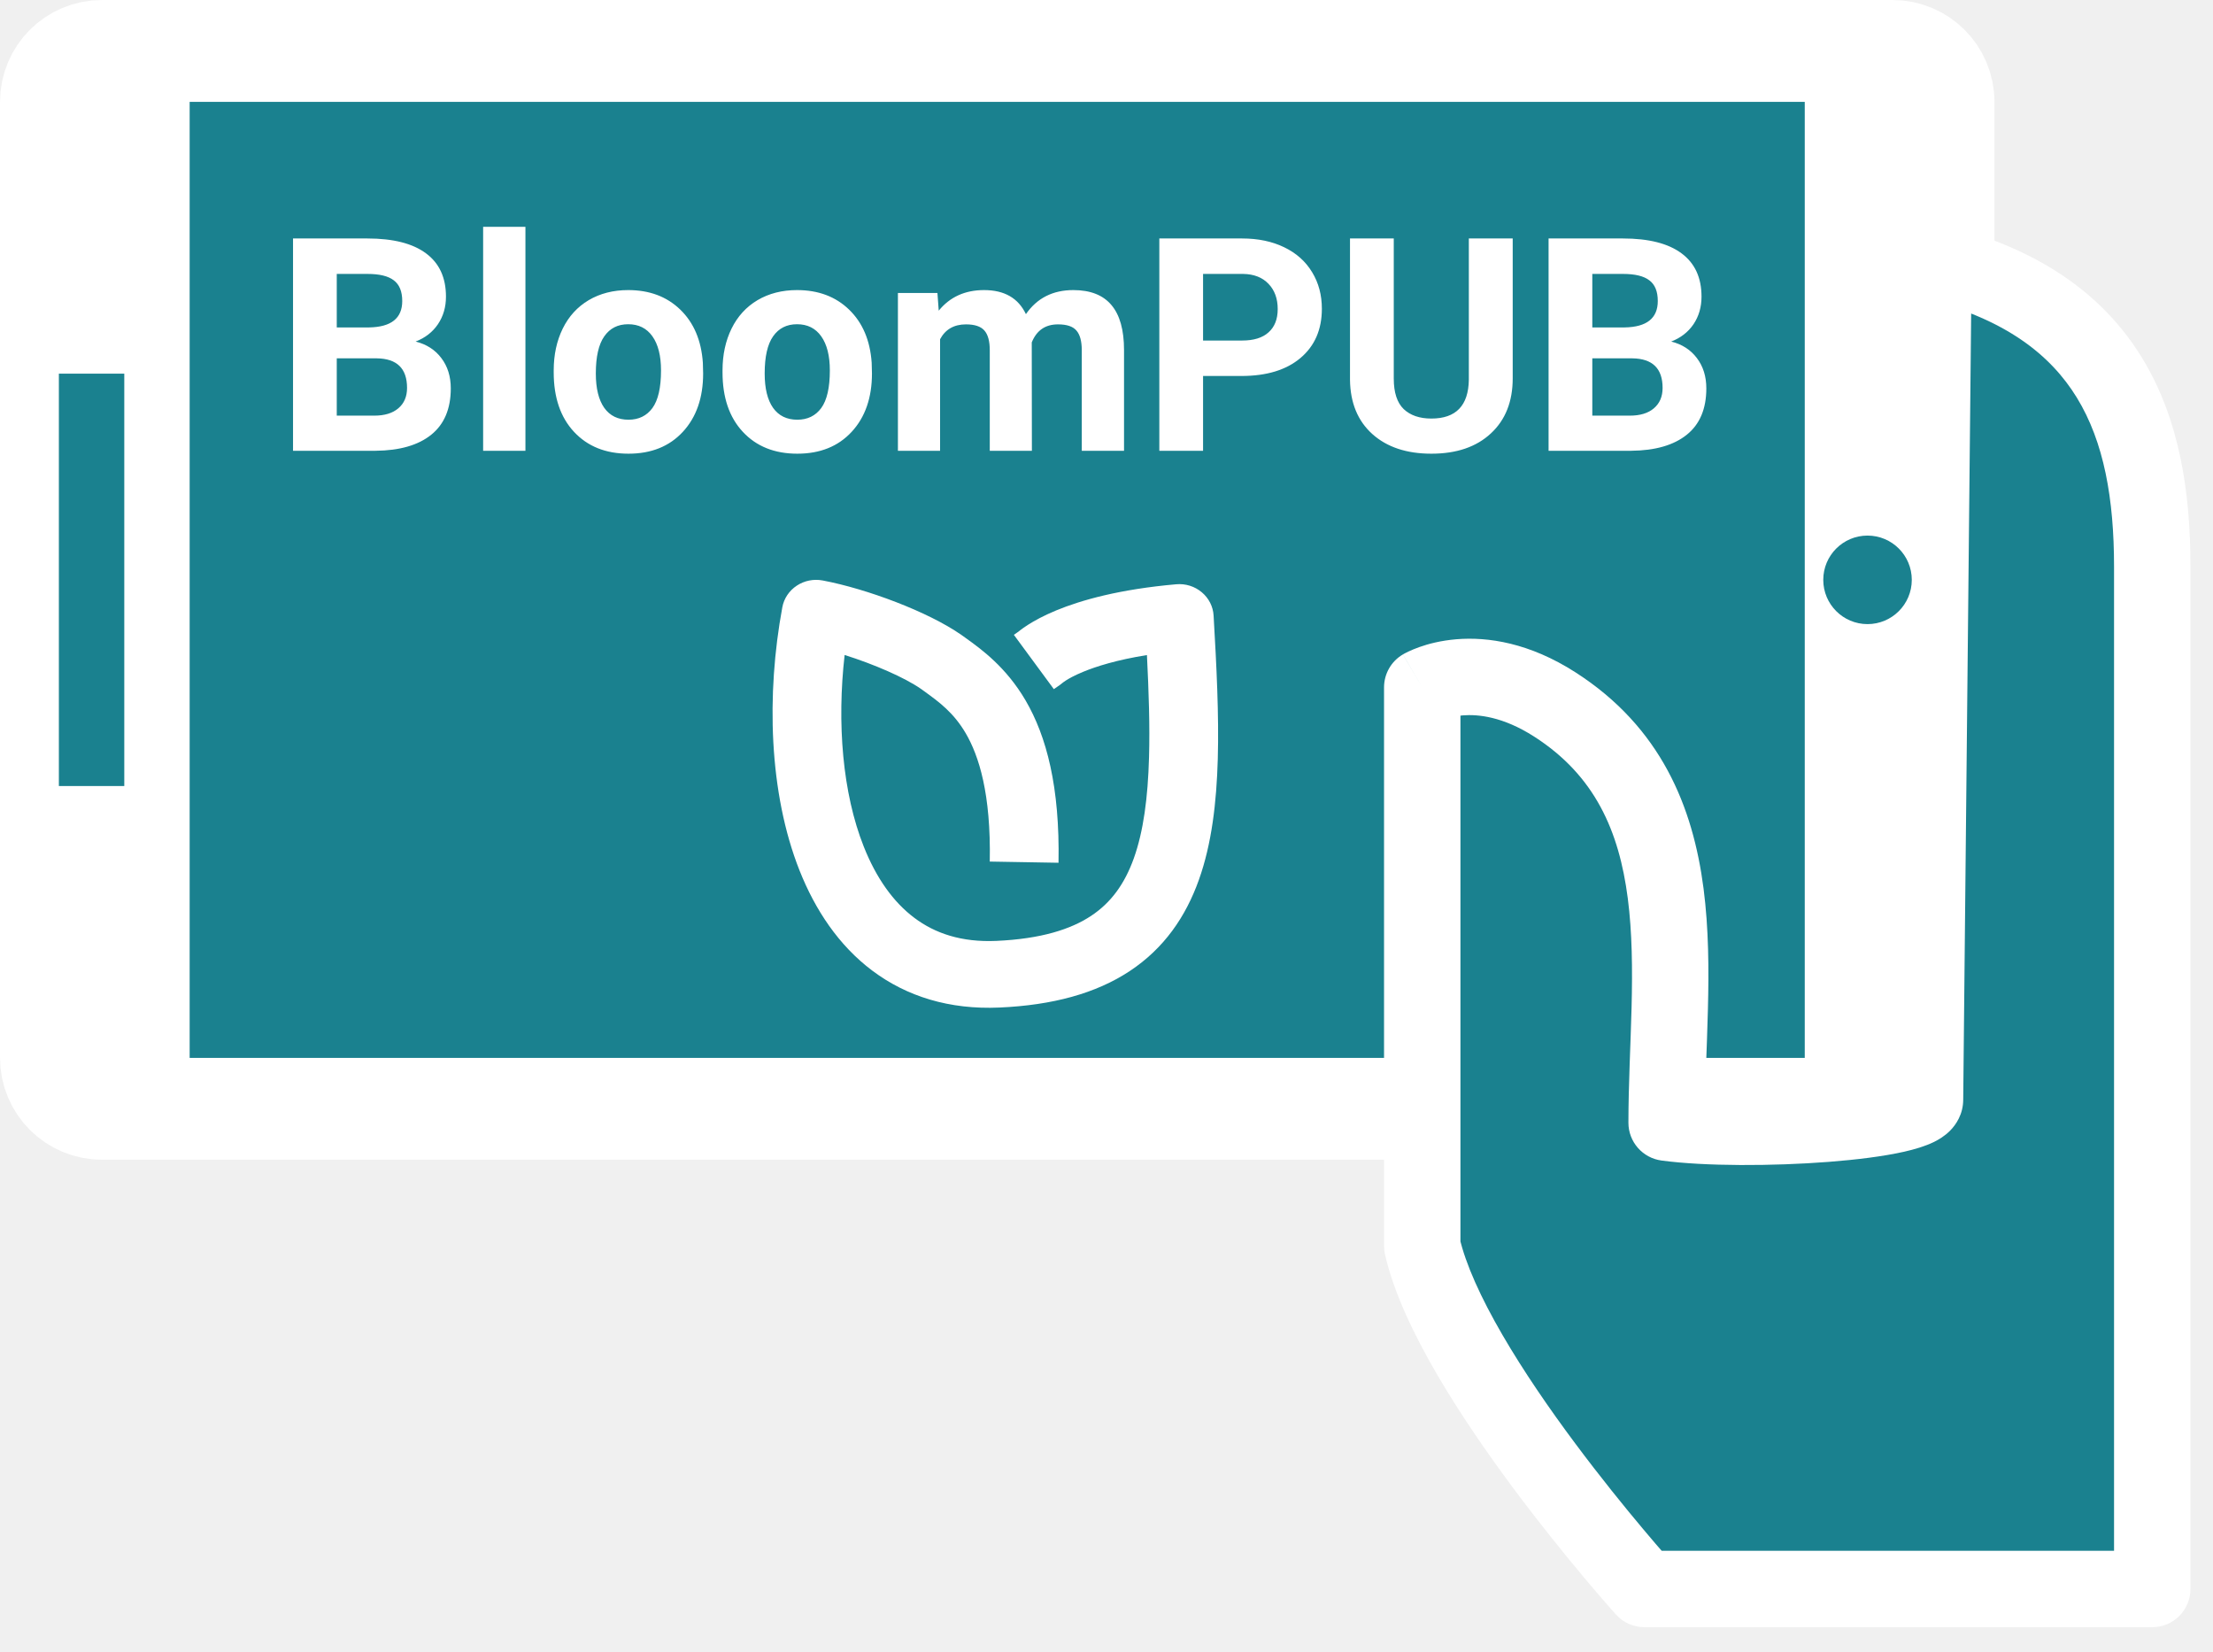
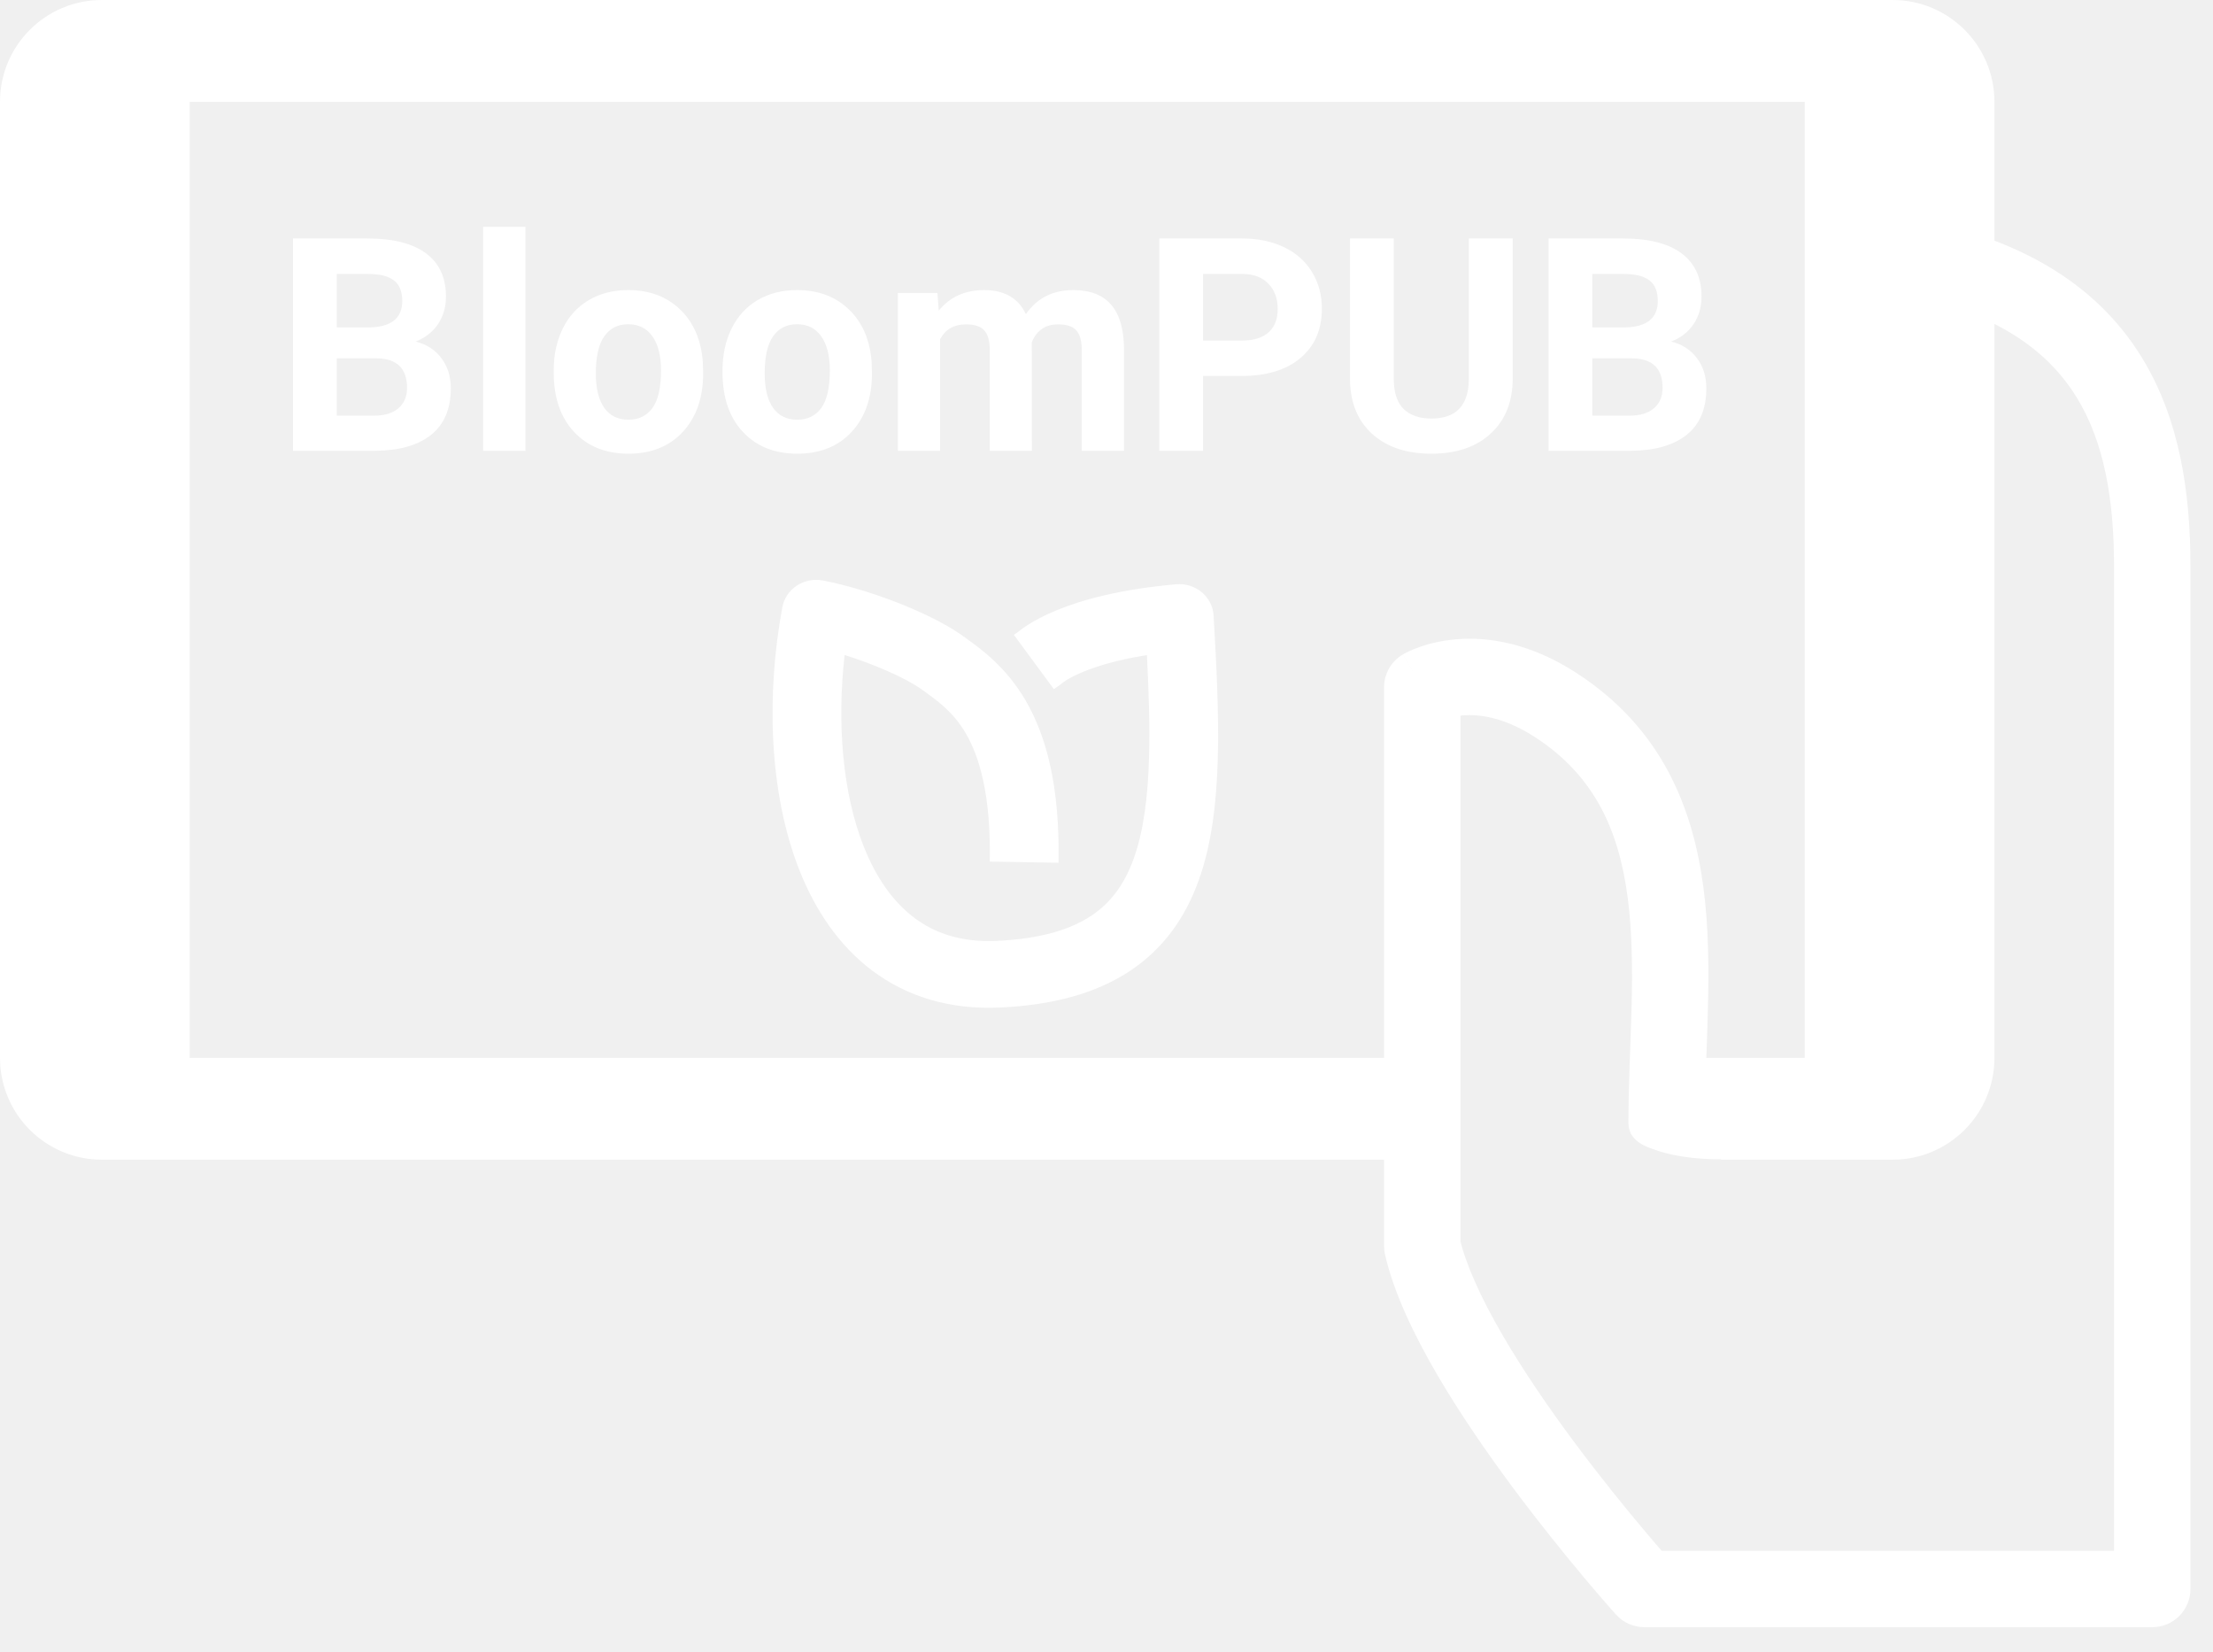
<svg xmlns="http://www.w3.org/2000/svg" width="63" height="47" viewBox="0 0 63 47" fill="none">
-   <rect x="1.45" y="1.45" width="53.879" height="30.111" rx="1.45" fill="#1a818f" stroke="white" stroke-width="2.899" />
-   <path d="M40.488 19.566V35.464C41.33 39.148 46.812 45.229 46.812 45.229H61.27V16.129C61.27 12.107 60.095 8.704 55.042 7.446L54.801 31.299C54.801 31.957 49.717 32.26 47.445 31.957C47.445 27.754 48.436 22.726 44.258 20.05C42.061 18.642 40.488 19.566 40.488 19.566Z" fill="#1a818f" />
-   <path d="M40.488 19.566L39.938 18.628C39.605 18.823 39.401 19.18 39.401 19.566H40.488ZM40.488 35.464H39.401C39.401 35.545 39.41 35.627 39.428 35.706L40.488 35.464ZM46.812 45.229L46.004 45.957C46.21 46.186 46.504 46.317 46.812 46.317V45.229ZM61.27 45.229V46.317C61.871 46.317 62.358 45.83 62.358 45.229H61.27ZM55.042 7.446L55.305 6.391C54.982 6.31 54.64 6.382 54.377 6.586C54.114 6.789 53.959 7.102 53.955 7.435L55.042 7.446ZM54.801 31.299L53.714 31.288V31.299H54.801ZM47.445 31.957H46.358C46.358 32.502 46.761 32.962 47.301 33.034L47.445 31.957ZM44.258 20.05L43.672 20.965L44.258 20.05ZM39.401 19.566V35.464H41.576V19.566H39.401ZM39.428 35.706C39.675 36.786 40.24 37.969 40.891 39.09C41.552 40.227 42.342 41.368 43.094 42.378C43.848 43.39 44.573 44.282 45.109 44.921C45.378 45.241 45.6 45.498 45.756 45.676C45.834 45.765 45.895 45.835 45.937 45.882C45.958 45.906 45.975 45.924 45.986 45.937C45.992 45.943 45.996 45.948 45.999 45.951C46.001 45.953 46.002 45.955 46.003 45.956C46.003 45.956 46.003 45.956 46.004 45.957C46.004 45.957 46.004 45.957 46.004 45.957C46.004 45.957 46.004 45.957 46.812 45.229C47.619 44.501 47.62 44.501 47.62 44.501C47.62 44.501 47.62 44.501 47.62 44.501C47.619 44.501 47.619 44.501 47.619 44.501C47.619 44.5 47.618 44.5 47.617 44.498C47.615 44.496 47.611 44.492 47.606 44.487C47.597 44.476 47.582 44.46 47.563 44.438C47.525 44.395 47.467 44.33 47.394 44.245C47.246 44.077 47.033 43.83 46.775 43.522C46.257 42.906 45.56 42.048 44.838 41.079C44.114 40.108 43.376 39.038 42.772 37.998C42.159 36.943 41.722 35.984 41.548 35.221L39.428 35.706ZM46.812 46.317H61.27V44.142H46.812V46.317ZM62.358 45.229V16.129H60.183V45.229H62.358ZM53.955 7.435L53.714 31.288L55.889 31.309L56.13 7.457L53.955 7.435ZM44.845 19.134C43.54 18.298 42.359 18.122 41.46 18.196C41.02 18.233 40.662 18.327 40.404 18.419C40.276 18.465 40.171 18.51 40.093 18.547C40.054 18.566 40.021 18.582 39.995 18.596C39.983 18.603 39.971 18.609 39.962 18.614C39.957 18.617 39.952 18.62 39.948 18.622C39.947 18.623 39.945 18.624 39.943 18.625C39.942 18.626 39.941 18.626 39.94 18.627C39.94 18.627 39.939 18.627 39.939 18.627C39.938 18.628 39.938 18.628 40.488 19.566C41.039 20.503 41.038 20.504 41.038 20.504C41.037 20.504 41.037 20.504 41.036 20.505C41.036 20.505 41.035 20.505 41.034 20.506C41.033 20.507 41.032 20.507 41.03 20.508C41.028 20.509 41.026 20.511 41.024 20.512C41.021 20.514 41.018 20.515 41.017 20.515C41.016 20.516 41.019 20.515 41.027 20.511C41.044 20.503 41.079 20.487 41.132 20.468C41.239 20.43 41.411 20.382 41.639 20.363C42.076 20.328 42.78 20.394 43.672 20.965L44.845 19.134ZM48.532 31.957C48.532 30.919 48.593 29.883 48.621 28.727C48.65 27.607 48.645 26.434 48.497 25.291C48.196 22.972 47.29 20.7 44.845 19.134L43.672 20.965C45.405 22.075 46.092 23.655 46.34 25.57C46.466 26.544 46.475 27.584 46.448 28.672C46.421 29.725 46.358 30.893 46.358 31.957H48.532ZM62.358 16.129C62.358 14.033 62.056 11.942 60.978 10.183C59.877 8.384 58.053 7.075 55.305 6.391L54.78 8.501C57.085 9.075 58.375 10.096 59.124 11.319C59.898 12.581 60.183 14.203 60.183 16.129H62.358ZM53.714 31.299C53.714 30.961 53.883 30.742 53.97 30.654C54.051 30.572 54.115 30.545 54.098 30.553C54.069 30.567 53.959 30.61 53.731 30.661C53.294 30.76 52.647 30.846 51.892 30.904C50.376 31.021 48.62 31.016 47.589 30.879L47.301 33.034C48.542 33.2 50.465 33.195 52.059 33.072C52.858 33.01 53.625 32.915 54.212 32.782C54.497 32.717 54.801 32.63 55.059 32.504C55.186 32.441 55.361 32.34 55.518 32.181C55.68 32.017 55.889 31.718 55.889 31.299H53.714Z" fill="white" />
+   <path d="M40.488 19.566L39.938 18.628C39.605 18.823 39.401 19.18 39.401 19.566H40.488ZM40.488 35.464H39.401C39.401 35.545 39.41 35.627 39.428 35.706L40.488 35.464ZM46.812 45.229L46.004 45.957C46.21 46.186 46.504 46.317 46.812 46.317V45.229ZM61.27 45.229V46.317C61.871 46.317 62.358 45.83 62.358 45.229H61.27ZM55.042 7.446L55.305 6.391C54.982 6.31 54.64 6.382 54.377 6.586C54.114 6.789 53.959 7.102 53.955 7.435L55.042 7.446ZM54.801 31.299L53.714 31.288V31.299H54.801ZM47.445 31.957H46.358C46.358 32.502 46.905 32.71 47.445 32.782V31.957ZM39.401 19.566V35.464H41.576V19.566H39.401ZM39.428 35.706C39.675 36.786 40.24 37.969 40.891 39.09C41.552 40.227 42.342 41.368 43.094 42.378C43.848 43.39 44.573 44.282 45.109 44.921C45.378 45.241 45.6 45.498 45.756 45.676C45.834 45.765 45.895 45.835 45.937 45.882C45.958 45.906 45.975 45.924 45.986 45.937C45.992 45.943 45.996 45.948 45.999 45.951C46.001 45.953 46.003 45.956 46.003 45.956L46.004 45.957C46.004 45.957 46.004 45.957 46.812 45.229C47.619 44.501 47.62 44.501 47.62 44.501L47.617 44.498C47.615 44.496 47.611 44.492 47.606 44.487C47.597 44.476 47.582 44.46 47.563 44.438C47.525 44.395 47.467 44.33 47.394 44.245C47.246 44.077 47.033 43.83 46.775 43.522C46.257 42.906 45.56 42.048 44.838 41.079C44.114 40.108 43.376 39.038 42.772 37.998C42.159 36.943 41.722 35.984 41.548 35.221L39.428 35.706ZM46.812 46.317H61.27V44.142H46.812V46.317ZM62.358 45.229V16.129H60.183V45.229H62.358ZM53.955 7.435L53.714 31.288L55.889 31.309L56.13 7.457L53.955 7.435ZM44.845 19.134C43.54 18.298 42.359 18.122 41.46 18.196C41.02 18.233 40.662 18.327 40.404 18.419C40.276 18.465 40.171 18.51 40.093 18.547C40.054 18.566 40.021 18.582 39.995 18.596C39.983 18.603 39.971 18.609 39.962 18.614C39.957 18.617 39.952 18.62 39.948 18.622C39.947 18.623 39.945 18.624 39.943 18.625L39.94 18.627L39.939 18.627C39.939 18.627 39.938 18.628 40.488 19.566C41.039 20.503 41.038 20.504 41.038 20.504L41.036 20.505L41.034 20.506L41.03 20.508C41.028 20.509 41.026 20.511 41.024 20.512C41.021 20.514 41.017 20.515 41.017 20.515C41.016 20.516 41.019 20.515 41.027 20.511C41.044 20.503 41.079 20.487 41.132 20.468C41.239 20.43 41.411 20.382 41.639 20.363C42.076 20.328 42.78 20.394 43.672 20.965L44.845 19.134ZM48.532 31.957C48.532 30.919 48.593 29.883 48.621 28.727C48.65 27.607 48.645 26.434 48.497 25.291C48.196 22.972 47.29 20.7 44.845 19.134L43.672 20.965C45.405 22.075 46.092 23.655 46.34 25.57C46.466 26.544 46.475 27.584 46.448 28.672C46.421 29.725 46.358 30.893 46.358 31.957H48.532ZM62.358 16.129C62.358 14.033 62.056 11.942 60.978 10.183C59.877 8.384 58.053 7.075 55.305 6.391L54.78 8.501C57.085 9.075 58.375 10.096 59.124 11.319C59.898 12.581 60.183 14.203 60.183 16.129H62.358ZM53.714 31.299C53.714 30.961 53.883 30.742 53.97 30.654C54.051 30.572 54.115 30.545 54.098 30.553C54.069 30.567 53.959 30.61 53.731 30.661C53.294 30.76 52.647 30.846 51.892 30.904C50.376 31.021 48.62 31.016 47.589 30.879L47.445 32.782C48.686 32.947 50.297 32.905 51.892 32.782C52.691 32.72 53.625 32.915 54.212 32.782C54.497 32.717 54.801 32.63 55.059 32.504C55.186 32.441 55.361 32.34 55.518 32.181C55.68 32.017 55.889 31.718 55.889 31.299H53.714Z" fill="white" />
  <path d="M8.342 12.831V6.788H10.459C11.192 6.788 11.748 6.929 12.127 7.211C12.506 7.491 12.696 7.902 12.696 8.444C12.696 8.74 12.62 9.002 12.467 9.229C12.315 9.453 12.104 9.617 11.832 9.722C12.142 9.8 12.386 9.956 12.563 10.191C12.743 10.427 12.833 10.714 12.833 11.055C12.833 11.636 12.647 12.076 12.277 12.374C11.906 12.673 11.377 12.825 10.691 12.831H8.342ZM9.587 10.2V11.831H10.654C10.947 11.831 11.175 11.762 11.339 11.623C11.505 11.482 11.588 11.289 11.588 11.042C11.588 10.489 11.301 10.208 10.729 10.2H9.587ZM9.587 9.32H10.509C11.137 9.309 11.451 9.058 11.451 8.569C11.451 8.295 11.37 8.098 11.21 7.979C11.052 7.857 10.802 7.797 10.459 7.797H9.587V9.32ZM14.958 12.831H13.754V6.456H14.958V12.831ZM15.763 10.544C15.763 10.099 15.849 9.702 16.02 9.353C16.192 9.004 16.438 8.735 16.759 8.544C17.083 8.353 17.458 8.257 17.884 8.257C18.49 8.257 18.984 8.443 19.366 8.813C19.75 9.184 19.965 9.688 20.009 10.324L20.017 10.631C20.017 11.32 19.825 11.874 19.44 12.291C19.056 12.707 18.54 12.914 17.892 12.914C17.245 12.914 16.727 12.707 16.34 12.291C15.955 11.877 15.763 11.312 15.763 10.598V10.544ZM16.962 10.631C16.962 11.057 17.043 11.384 17.203 11.611C17.364 11.835 17.593 11.947 17.892 11.947C18.183 11.947 18.41 11.836 18.573 11.615C18.736 11.391 18.818 11.034 18.818 10.544C18.818 10.126 18.736 9.803 18.573 9.573C18.41 9.343 18.18 9.229 17.884 9.229C17.59 9.229 17.364 9.343 17.203 9.573C17.043 9.8 16.962 10.153 16.962 10.631ZM20.569 10.544C20.569 10.099 20.655 9.702 20.826 9.353C20.998 9.004 21.244 8.735 21.565 8.544C21.889 8.353 22.264 8.257 22.69 8.257C23.296 8.257 23.79 8.443 24.172 8.813C24.556 9.184 24.771 9.688 24.815 10.324L24.823 10.631C24.823 11.32 24.631 11.874 24.246 12.291C23.862 12.707 23.346 12.914 22.698 12.914C22.051 12.914 21.533 12.707 21.146 12.291C20.761 11.877 20.569 11.312 20.569 10.598V10.544ZM21.769 10.631C21.769 11.057 21.849 11.384 22.009 11.611C22.17 11.835 22.399 11.947 22.698 11.947C22.989 11.947 23.216 11.836 23.379 11.615C23.542 11.391 23.624 11.034 23.624 10.544C23.624 10.126 23.542 9.803 23.379 9.573C23.216 9.343 22.986 9.229 22.69 9.229C22.397 9.229 22.17 9.343 22.009 9.573C21.849 9.8 21.769 10.153 21.769 10.631ZM26.687 8.34L26.724 8.843C27.042 8.452 27.473 8.257 28.015 8.257C28.593 8.257 28.99 8.486 29.206 8.942C29.521 8.486 29.971 8.257 30.555 8.257C31.042 8.257 31.404 8.4 31.642 8.685C31.88 8.967 31.999 9.393 31.999 9.963V12.831H30.796V9.967C30.796 9.713 30.746 9.527 30.646 9.411C30.547 9.292 30.371 9.233 30.119 9.233C29.759 9.233 29.51 9.404 29.372 9.747L29.376 12.831H28.177V9.971C28.177 9.711 28.126 9.523 28.023 9.407C27.921 9.291 27.747 9.233 27.5 9.233C27.16 9.233 26.914 9.374 26.762 9.656V12.831H25.562V8.34H26.687ZM34.249 10.702V12.831H33.004V6.788H35.361C35.815 6.788 36.213 6.871 36.556 7.037C36.902 7.203 37.168 7.44 37.353 7.747C37.539 8.051 37.631 8.398 37.631 8.789C37.631 9.381 37.428 9.848 37.021 10.191C36.617 10.532 36.057 10.702 35.34 10.702H34.249ZM34.249 9.693H35.361C35.69 9.693 35.941 9.616 36.112 9.461C36.287 9.306 36.374 9.085 36.374 8.797C36.374 8.501 36.287 8.261 36.112 8.079C35.938 7.896 35.697 7.802 35.39 7.797H34.249V9.693ZM43.064 6.788V10.768C43.064 11.43 42.857 11.953 42.442 12.337C42.029 12.722 41.465 12.914 40.748 12.914C40.043 12.914 39.482 12.727 39.067 12.354C38.652 11.98 38.441 11.467 38.432 10.814V6.788H39.678V10.777C39.678 11.172 39.772 11.461 39.96 11.644C40.151 11.824 40.413 11.914 40.748 11.914C41.448 11.914 41.804 11.546 41.815 10.81V6.788H43.064ZM44.085 12.831V6.788H46.202C46.935 6.788 47.491 6.929 47.87 7.211C48.249 7.491 48.439 7.902 48.439 8.444C48.439 8.74 48.363 9.002 48.211 9.229C48.059 9.453 47.847 9.617 47.576 9.722C47.886 9.8 48.129 9.956 48.306 10.191C48.486 10.427 48.576 10.714 48.576 11.055C48.576 11.636 48.391 12.076 48.02 12.374C47.649 12.673 47.12 12.825 46.434 12.831H44.085ZM45.33 10.2V11.831H46.397C46.69 11.831 46.919 11.762 47.082 11.623C47.248 11.482 47.331 11.289 47.331 11.042C47.331 10.489 47.044 10.208 46.472 10.2H45.33ZM45.33 9.32H46.252C46.88 9.309 47.194 9.058 47.194 8.569C47.194 8.295 47.114 8.098 46.953 7.979C46.795 7.857 46.545 7.797 46.202 7.797H45.33V9.32Z" fill="white" />
  <path fill-rule="evenodd" clip-rule="evenodd" d="M22.682 16.671C22.898 16.527 23.165 16.474 23.422 16.523C24.673 16.76 26.421 17.411 27.368 18.072C27.374 18.075 27.379 18.079 27.384 18.083C27.417 18.107 27.451 18.131 27.487 18.157C27.934 18.478 28.639 18.985 29.195 19.935C29.793 20.957 30.174 22.4 30.134 24.558L28.177 24.524C28.213 22.591 27.867 21.513 27.493 20.873C27.145 20.28 26.736 19.983 26.302 19.669C26.274 19.649 26.247 19.629 26.219 19.609C25.75 19.284 24.884 18.908 24.045 18.644C23.824 20.583 23.983 22.572 24.59 24.099C24.943 24.989 25.429 25.676 26.031 26.127C26.617 26.567 27.37 26.826 28.364 26.782C29.638 26.725 30.484 26.452 31.061 26.07C31.625 25.697 32.016 25.165 32.28 24.425C32.55 23.667 32.679 22.714 32.711 21.55C32.736 20.668 32.704 19.699 32.651 18.646C31.793 18.783 31.208 18.969 30.835 19.123C30.582 19.227 30.424 19.318 30.34 19.372C30.299 19.398 30.276 19.416 30.268 19.422C30.239 19.448 30.208 19.472 30.177 19.494L30.001 19.616L28.863 18.07L28.998 17.976C29.011 17.966 29.024 17.955 29.039 17.943C29.095 17.9 29.167 17.847 29.26 17.788C29.446 17.669 29.709 17.524 30.068 17.375C30.786 17.079 31.879 16.772 33.484 16.631C33.748 16.607 34.011 16.689 34.212 16.858C34.413 17.026 34.535 17.266 34.549 17.523C34.633 18.971 34.703 20.352 34.668 21.602C34.633 22.847 34.495 24.023 34.129 25.047C33.757 26.09 33.142 26.992 32.163 27.64C31.197 28.279 29.964 28.612 28.454 28.679C27.024 28.743 25.809 28.361 24.834 27.63C23.875 26.911 23.207 25.898 22.763 24.782C21.883 22.565 21.814 19.755 22.271 17.287C22.317 17.036 22.465 16.814 22.682 16.671Z" fill="white" />
-   <rect x="1.676" y="1.959" width="3.723" height="29.093" fill="white" />
-   <rect x="51.378" y="1.959" width="3.723" height="29.093" fill="white" />
-   <rect x="1.676" y="10.636" width="1.862" height="11.738" fill="#1a818f" />
-   <circle cx="53.165" cy="16.505" r="1.26" fill="#1a818f" />
+   <path d="M5.399 1.959H1.676V31.051H5.399V1.959Z" fill="white" />
+   <path d="M55.101 1.959H51.378V31.051H55.101V1.959Z" fill="white" />
+   <path fill-rule="evenodd" clip-rule="evenodd" d="M0 2.899C0 1.298 1.298 0 2.899 0H53.879C55.48 0 56.778 1.298 56.778 2.899V30.111C56.778 31.712 55.48 33.01 53.879 33.01H49V33C48.516 33 47.782 32.956 47.187 32.753C46.808 32.623 46.556 32.459 46.42 32.249V30.111H53.879V2.899H2.899V30.111H41.57V33.01H2.899C1.298 33.01 0 31.712 0 30.111V2.899Z" fill="white" />
</svg>
